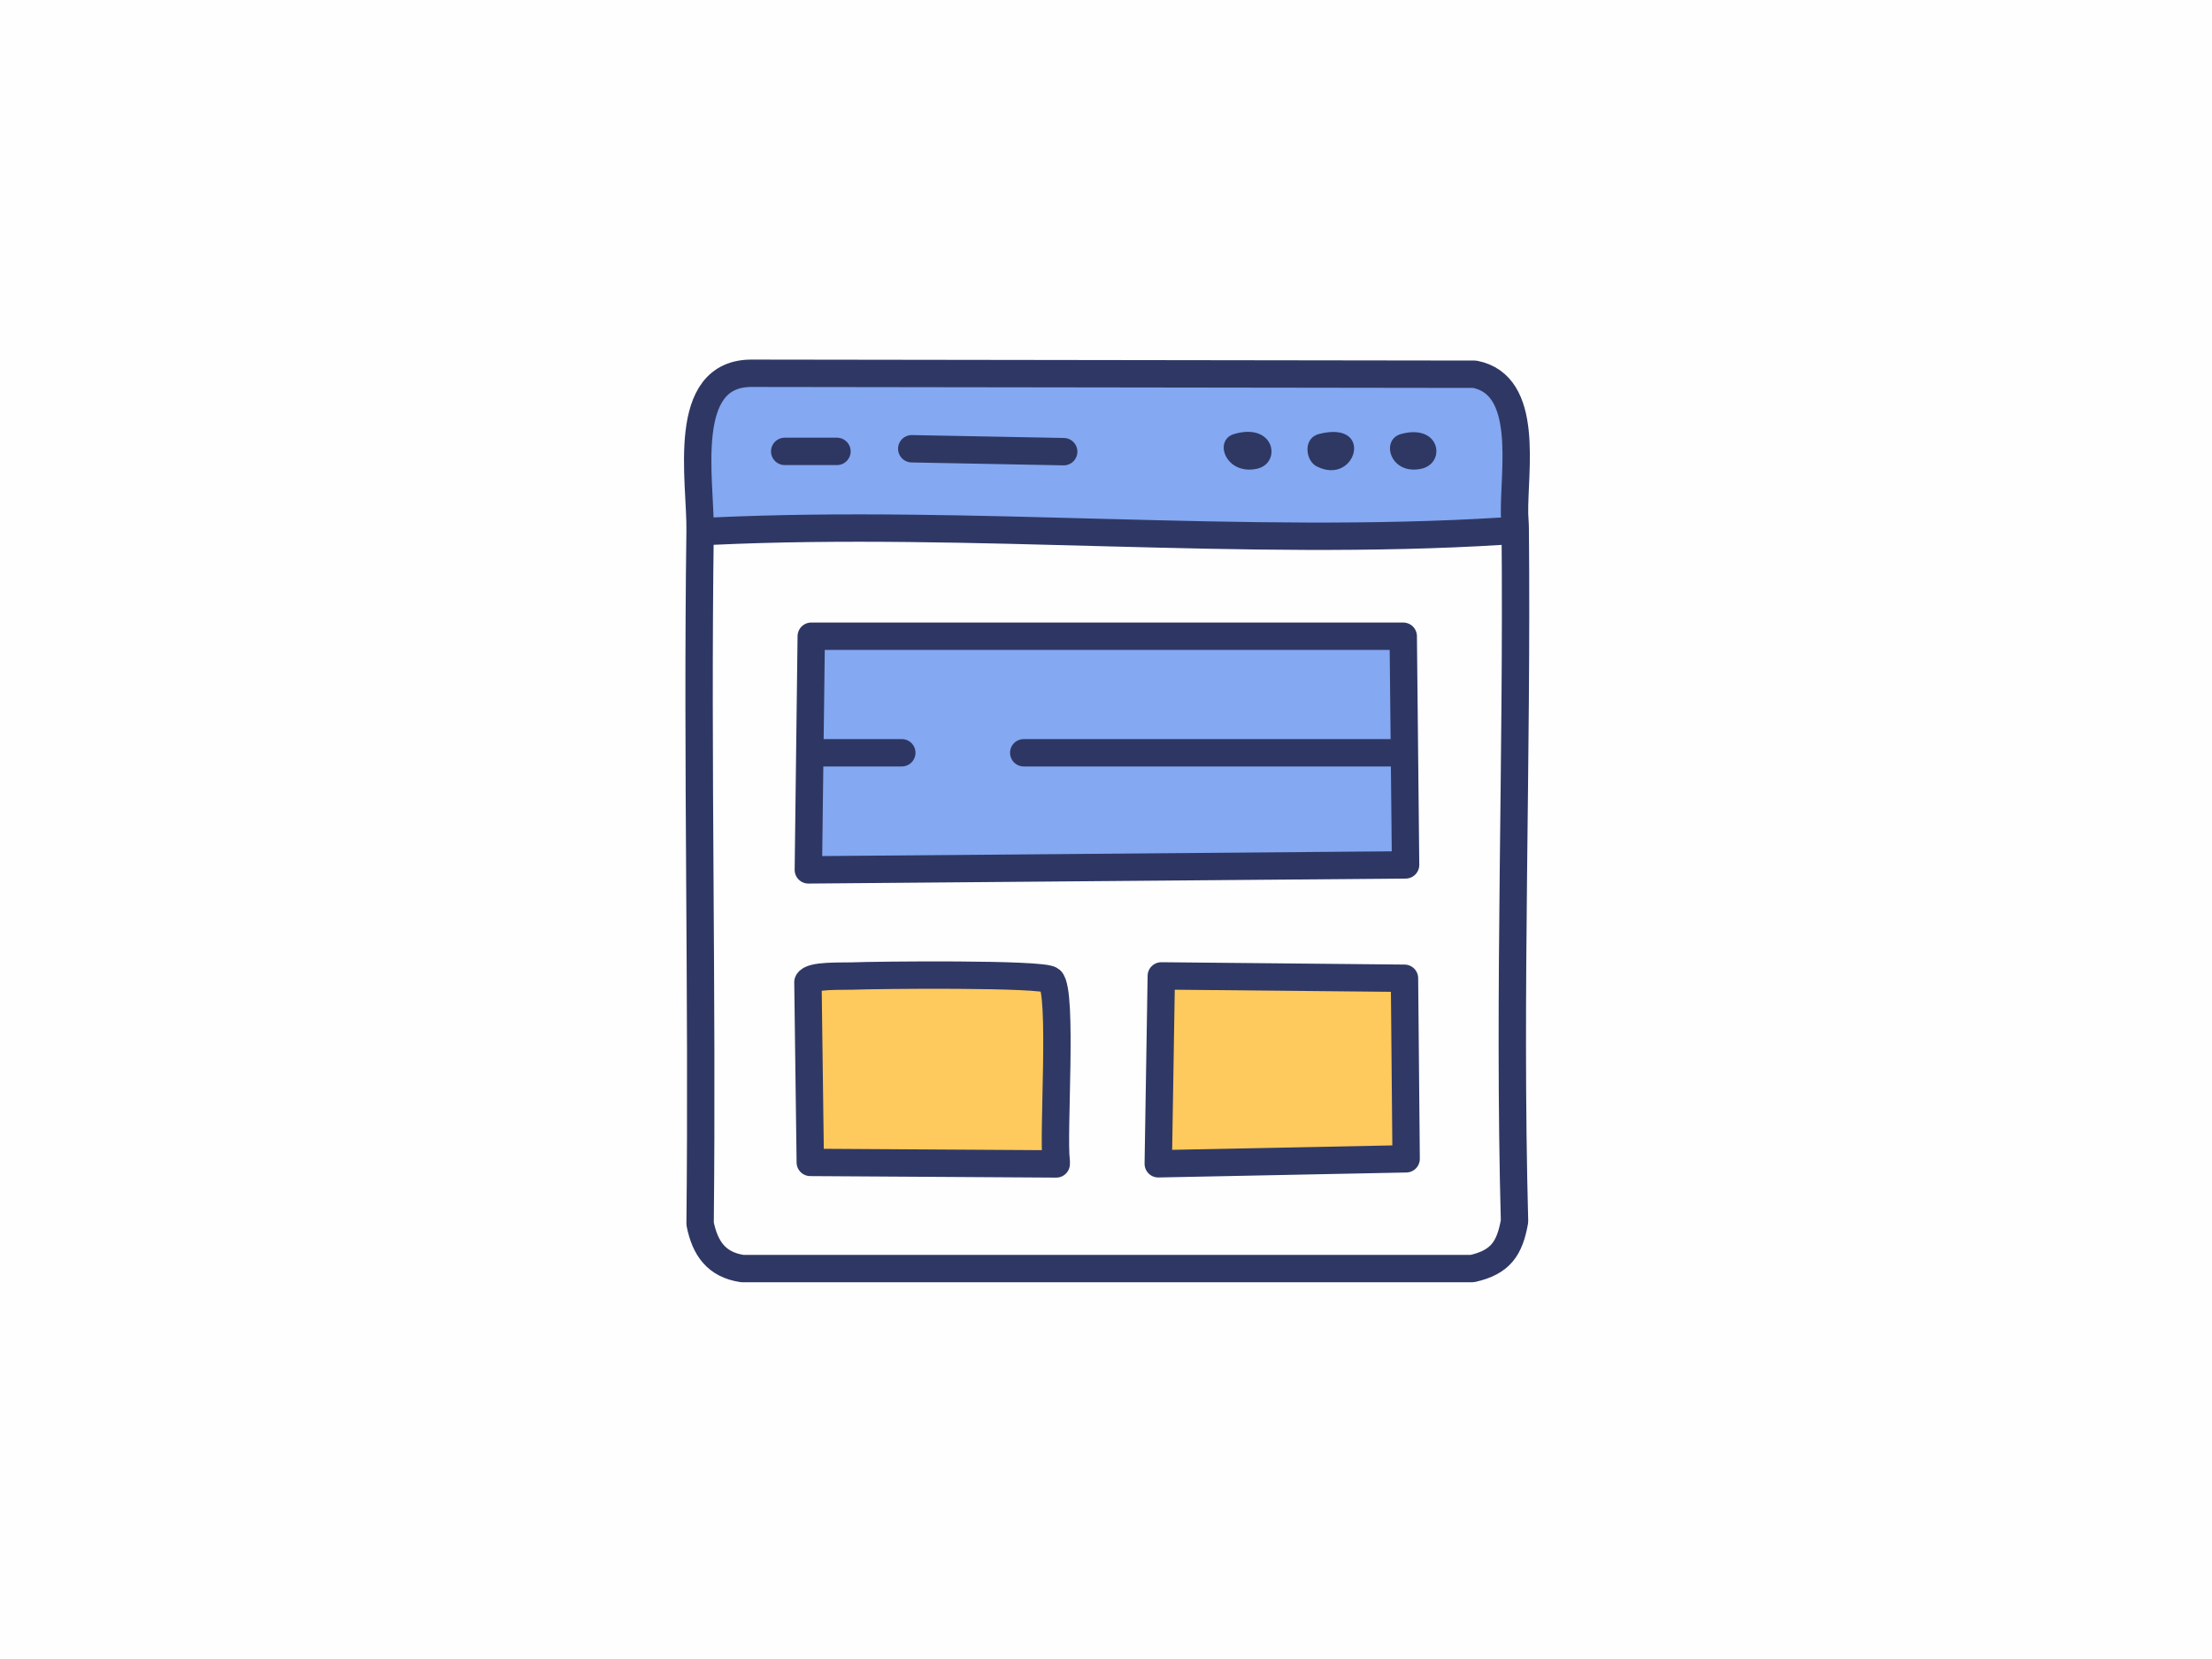
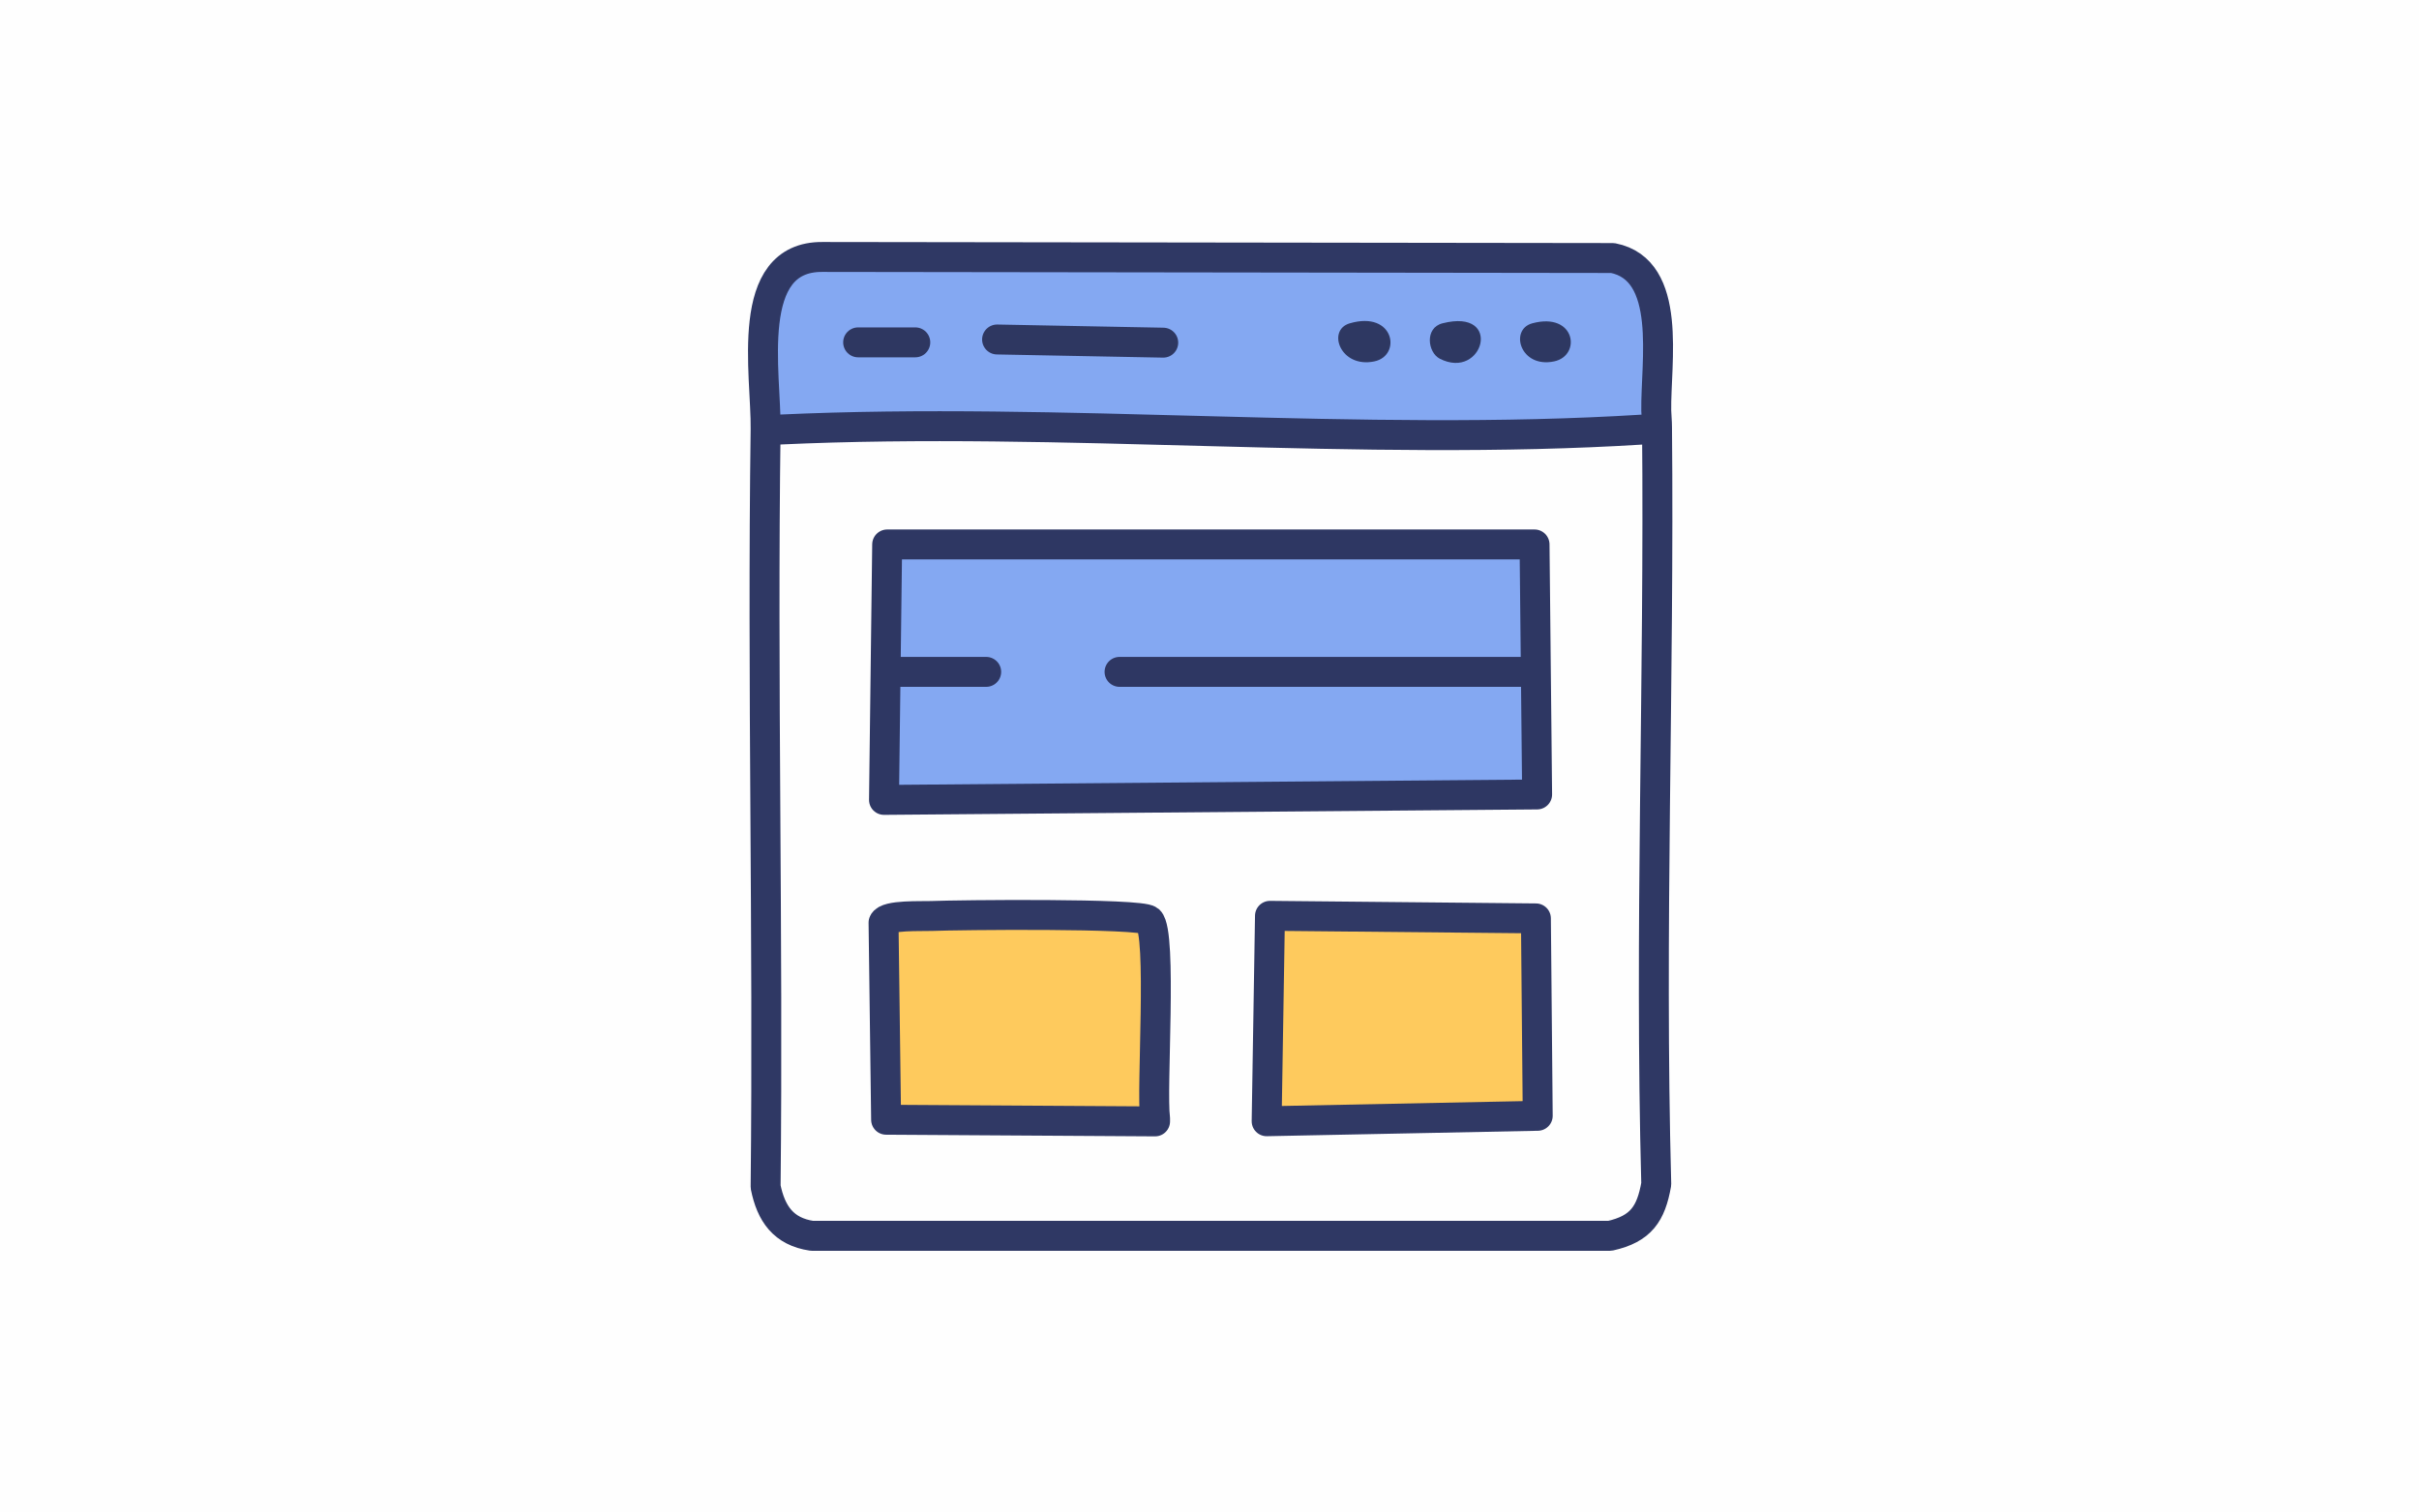
- <svg xmlns="http://www.w3.org/2000/svg" id="Layer_1" version="1.1" viewBox="0 0 160 120">
+ <svg xmlns="http://www.w3.org/2000/svg" id="Layer_1" version="1.1" viewBox="0 0 160 100">
  <defs>
    <style>
      .st0, .st1, .st2, .st3, .st4 {
        stroke-linecap: round;
        stroke-linejoin: round;
        stroke-width: 1.98px;
      }

      .st0, .st2 {
        stroke: #2e3763;
      }

      .st0, .st5 {
        fill: #84a8f2;
      }

      .st1 {
        stroke: #2f3864;
      }

      .st1, .st2, .st4 {
        fill: none;
      }

      .st6 {
        fill: #2e3862;
      }

      .st3 {
        fill: #feca5d;
        stroke: #303965;
      }

      .st4 {
        stroke: #2e3761;
      }

      .st7 {
        fill: #fefefe;
      }
    </style>
  </defs>
  <g id="Generative_Object">
    <g>
-       <rect class="st7" x="-23.06" y="-20.5" width="206.13" height="160" />
+       <rect class="st7" x="-23.06" y="-30.5" width="206.13" height="160" />
      <g>
-         <path class="st5" d="M54.41,27l52.25.07c3.99.78,2.84,6.92,2.88,10.09,0,.36.04.72.05,1.08-.3.24-.6.16-.95.18-18.61,1.16-38.39-.87-57.12,0l-.9-.03c.05-3.65-1.5-11.45,3.78-11.4h0Z" />
-         <path class="st6" d="M89.28,31.39c2.95-.86,3.45,2.14,1.62,2.52-2.25.47-3.16-2.08-1.62-2.52Z" />
-         <path class="st6" d="M95.41,31.39c4.05-1.03,2.69,3.81-.18,2.34-.8-.41-1.01-2.04.18-2.34Z" />
-         <path class="st6" d="M101.35,31.39c2.86-.77,3.27,2.14,1.44,2.52-2.24.47-2.97-2.11-1.44-2.52Z" />
+         <path class="st5" d="M54.41,17l52.25.07c3.99.78,2.84,6.92,2.88,10.09,0,.36.04.72.05,1.08-.3.24-.6.16-.95.18-18.61,1.16-38.39-.87-57.12,0l-.9-.03c.05-3.65-1.5-11.45,3.78-11.4h0Z" />
+         <path class="st6" d="M89.28,21.39c2.95-.86,3.45,2.14,1.62,2.52-2.25.47-3.16-2.08-1.62-2.52Z" />
+         <path class="st6" d="M95.41,21.39c4.05-1.03,2.69,3.81-.18,2.34-.8-.41-1.01-2.04.18-2.34Z" />
+         <path class="st6" d="M101.35,21.39c2.86-.77,3.27,2.14,1.44,2.52-2.24.47-2.97-2.11-1.44-2.52Z" />
      </g>
-       <polygon class="st0" points="58.68 46.02 101.5 46.02 101.67 62.56 58.47 62.92 58.68 46.02" />
-       <path class="st3" d="M61.62,70.6c1.67-.07,13.85-.2,14.38.29.89.83.14,11.26.4,13.09v.21l-17.79-.11-.17-13.04c.2-.53,2.56-.41,3.19-.44h-.01Z" />
-       <polygon class="st3" points="84 70.59 101.59 70.76 101.71 83.82 83.78 84.18 83.78 84.18 84 70.59" />
+       <polygon class="st0" points="58.68 36.02 101.5 36.02 101.67 52.56 58.47 52.92 58.68 36.02" />
+       <path class="st3" d="M61.62,60.6c1.67-.07,13.85-.2,14.38.29.89.83.14,11.26.4,13.09v.21l-17.79-.11-.17-13.04c.2-.53,2.56-.41,3.19-.44,0,0,0,0-.01,0Z" />
+       <polygon class="st3" points="84 60.59 101.59 60.76 101.71 73.82 83.78 74.18 83.78 74.18 84 60.59" />
    </g>
    <g>
-       <line class="st4" x1="56.76" y1="32.65" x2="60.54" y2="32.65" />
-       <line class="st4" x1="65.95" y1="32.46" x2="76.94" y2="32.67" />
-       <path class="st1" d="M51.53,38.42c18.73-.87,38.51,1.16,57.12,0" />
-       <path class="st1" d="M109.55,37.16c-.05-3.17,1.11-9.31-2.88-10.09l-52.25-.07c-5.28-.06-3.73,7.75-3.78,11.4-.23,16.71.18,33.41,0,50.12.36,1.78,1.18,2.96,3.06,3.24h52.79c2.05-.46,2.71-1.45,3.06-3.42-.45-16.69.21-33.4.05-50.09,0-.36-.04-.72-.05-1.08h0Z" />
-       <line class="st2" x1="100.9" y1="54.45" x2="74.05" y2="54.45" />
-       <line class="st2" x1="59.28" y1="54.45" x2="65.23" y2="54.45" />
+       <line class="st4" x1="56.76" y1="22.65" x2="60.54" y2="22.65" />
+       <line class="st4" x1="65.95" y1="22.46" x2="76.94" y2="22.67" />
+       <path class="st1" d="M51.53,28.42c18.73-.87,38.51,1.16,57.12,0" />
+       <path class="st1" d="M109.55,27.16c-.05-3.17,1.11-9.31-2.88-10.09l-52.25-.07c-5.28-.06-3.73,7.75-3.78,11.4-.23,16.71.18,33.41,0,50.12.36,1.78,1.18,2.96,3.06,3.24h52.79c2.05-.46,2.71-1.45,3.06-3.42-.45-16.69.21-33.4.05-50.09,0-.36-.04-.72-.05-1.08h0Z" />
+       <line class="st2" x1="100.9" y1="44.45" x2="74.05" y2="44.45" />
+       <line class="st2" x1="59.28" y1="44.45" x2="65.23" y2="44.45" />
    </g>
  </g>
</svg>
